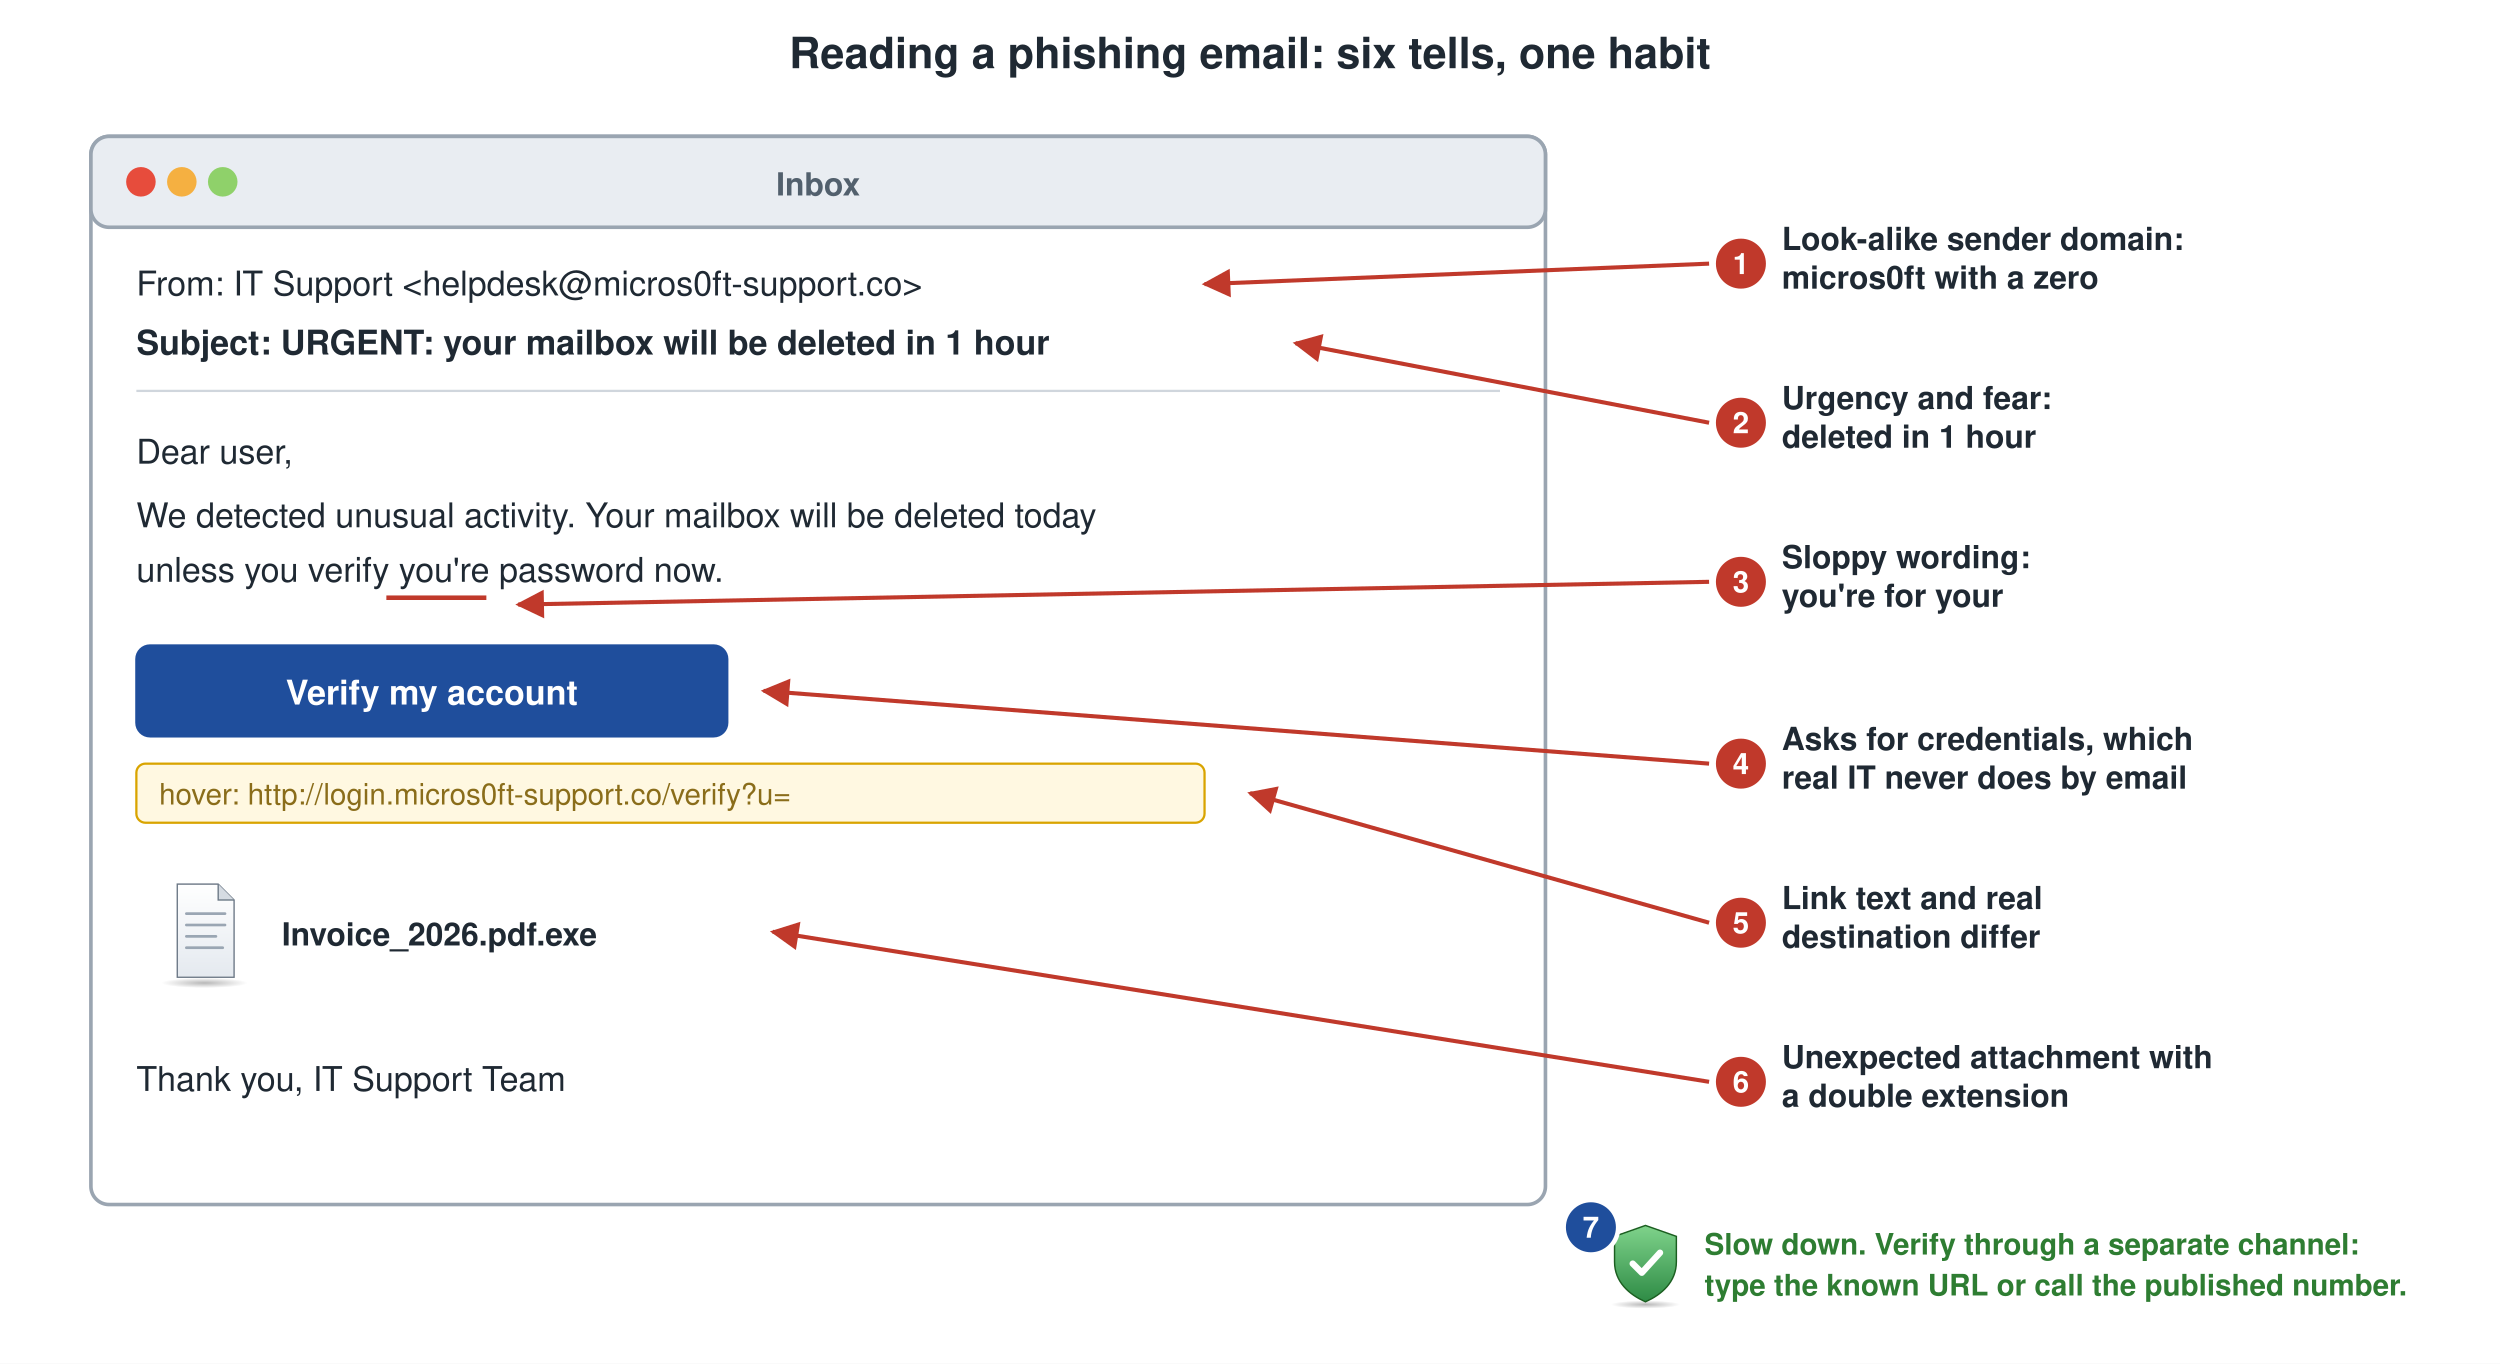
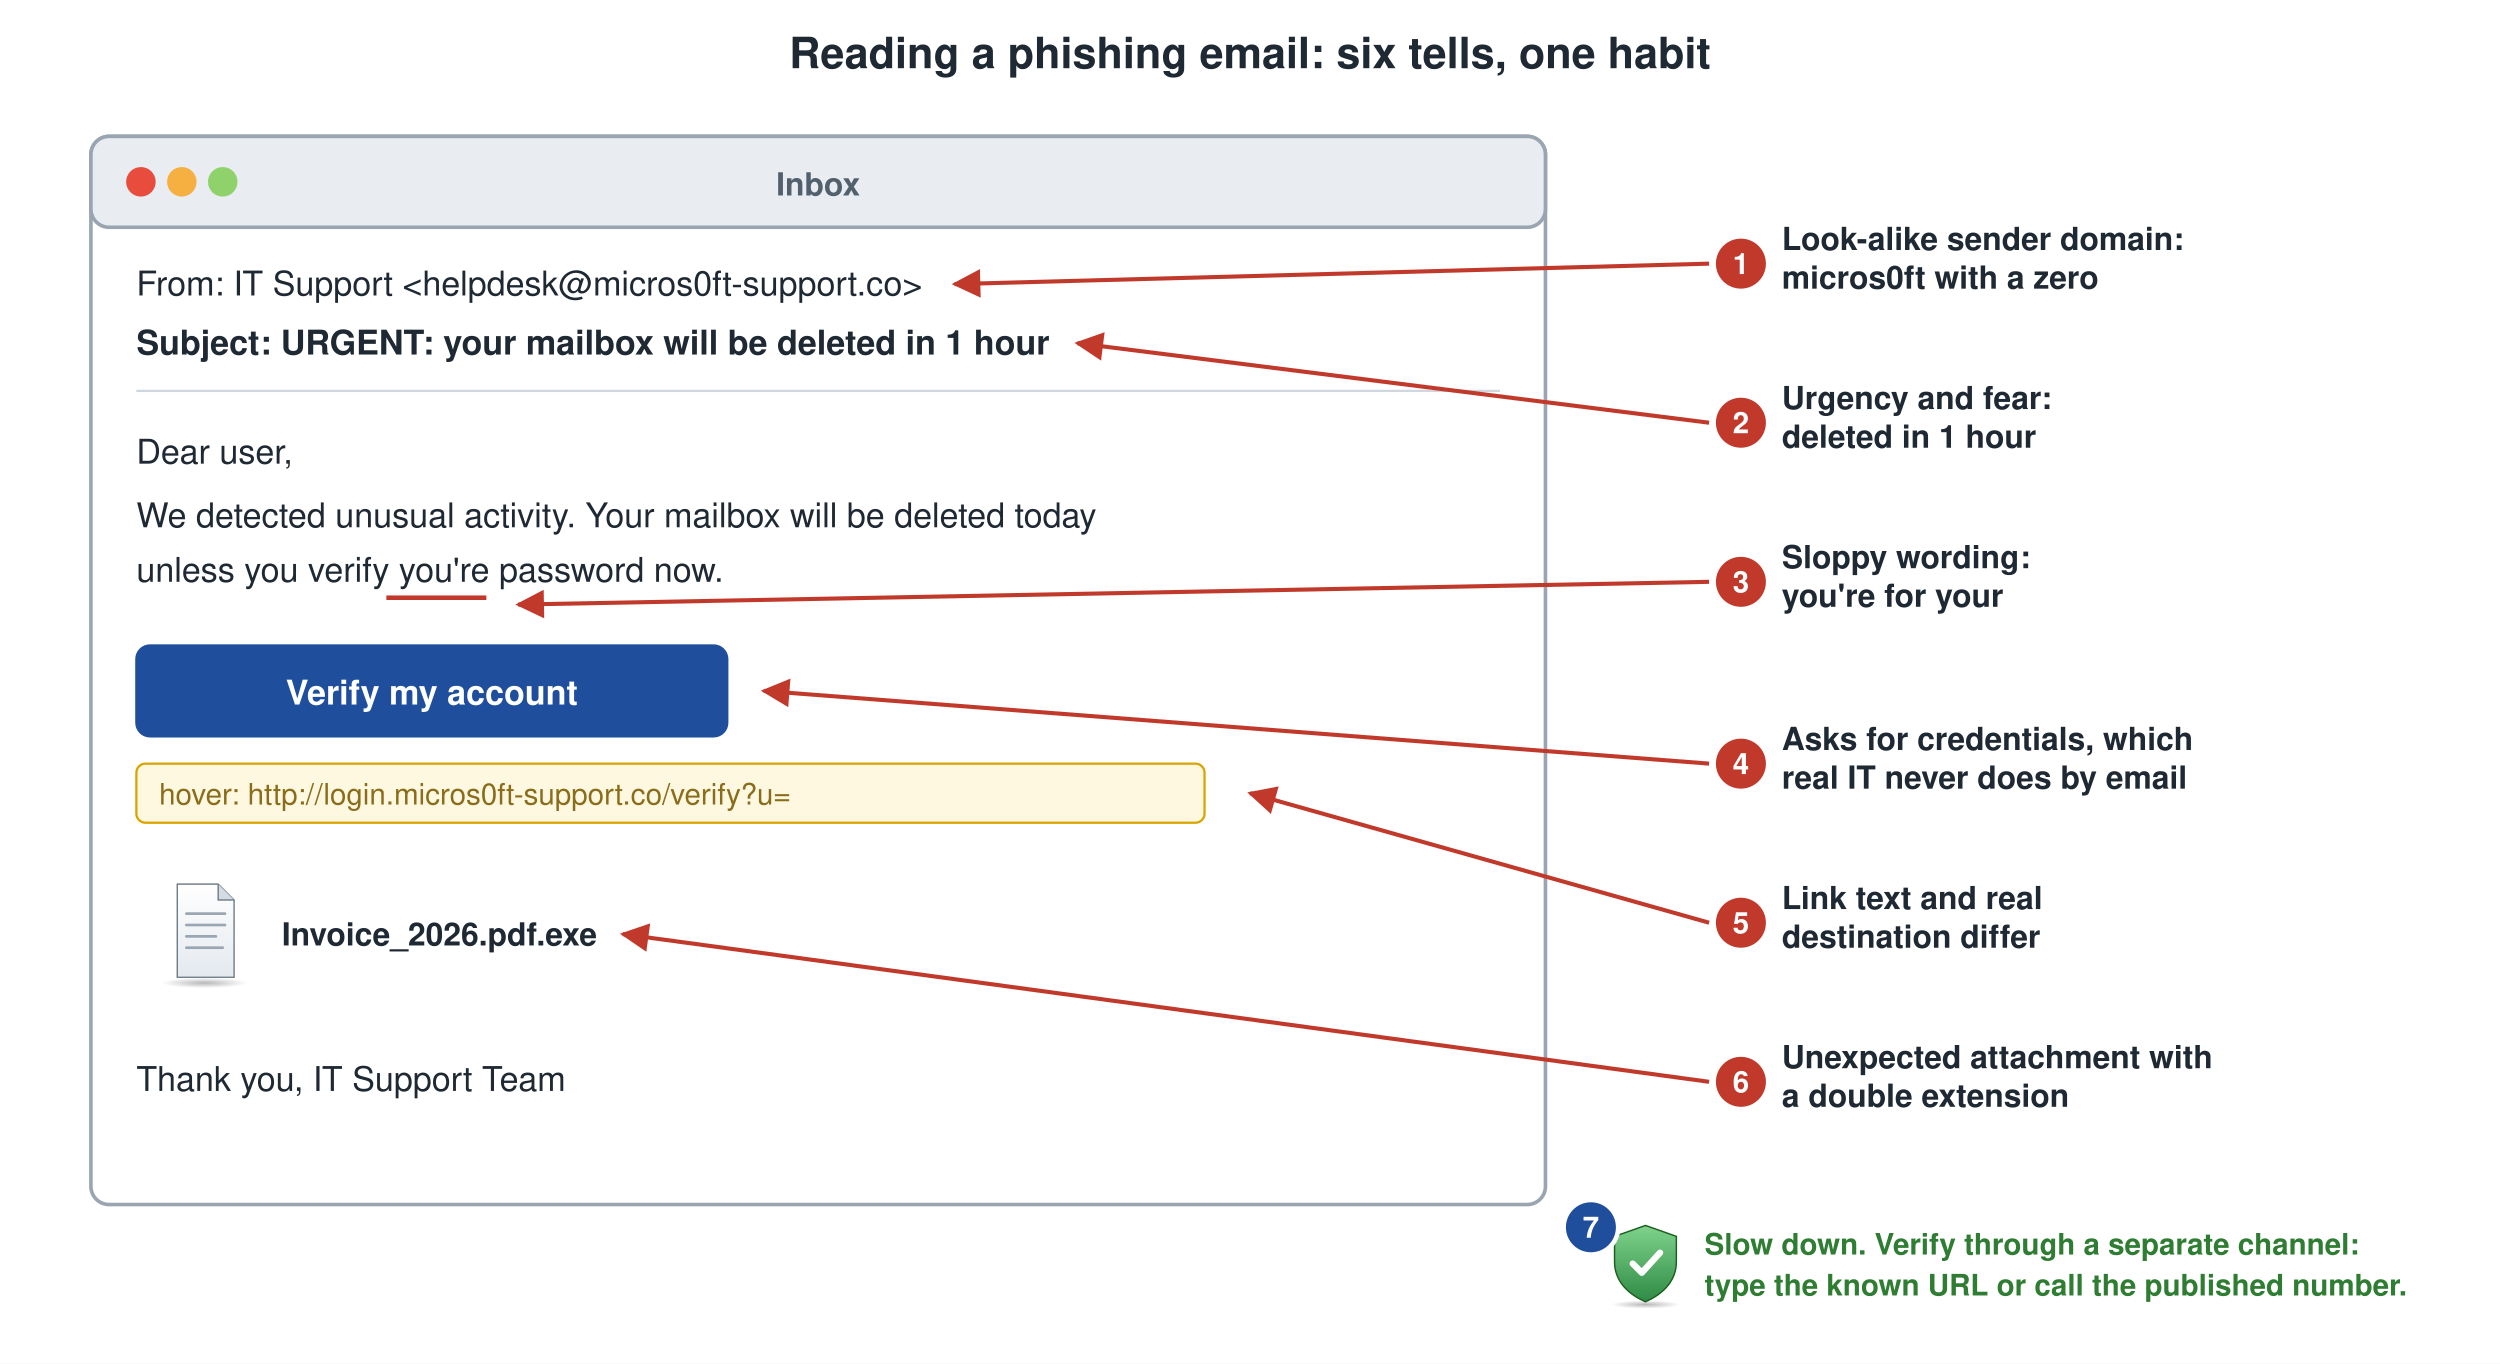
<svg xmlns="http://www.w3.org/2000/svg" viewBox="0 0 1100 600" width="1100" height="600" role="img" aria-labelledby="t d">
  <style>@media (prefers-reduced-motion: no-preference){.st{animation:fig-in .7s ease-out both}.s1{animation-delay:0.00s}.s2{animation-delay:0.90s}.s3{animation-delay:1.80s}.s4{animation-delay:2.70s}.s5{animation-delay:3.60s}.s6{animation-delay:4.50s}.s7{animation-delay:5.40s}}@keyframes fig-in{from{opacity:0}to{opacity:1}}</style>
  <defs>
    <linearGradient id="g-box" x1="0" y1="0" x2="0" y2="1">
      <stop offset="0" stop-color="#f3f8fe" />
      <stop offset="1" stop-color="#c9ddf4" />
    </linearGradient>
    <filter id="f-drop" x="-10%" y="-10%" width="130%" height="140%">
      <feDropShadow dx="1.5" dy="2" stdDeviation="1.6" flood-color="#000" flood-opacity=".18" />
    </filter>
    <marker id="a-c0392b" viewBox="0 0 10 10" refX="9" refY="5" markerWidth="7" markerHeight="7" orient="auto-start-reverse">
      <path d="M0 0 L10 5 L0 10 Z" fill="#c0392b" />
    </marker>
    <linearGradient id="g-steel" x1="0" y1="0" x2="1" y2="0">
      <stop offset="0" stop-color="#4a5361" />
      <stop offset=".5" stop-color="#2b313a" />
      <stop offset="1" stop-color="#1c2027" />
    </linearGradient>
    <linearGradient id="g-steel-top" x1="0" y1="0" x2="0" y2="1">
      <stop offset="0" stop-color="#7d8796" />
      <stop offset="1" stop-color="#4a5361" />
    </linearGradient>
    <linearGradient id="g-silver" x1="0" y1="0" x2="0" y2="1">
      <stop offset="0" stop-color="#f4f6f8" />
      <stop offset="1" stop-color="#b9c0c9" />
    </linearGradient>
    <linearGradient id="g-silver-side" x1="0" y1="0" x2="1" y2="0">
      <stop offset="0" stop-color="#d8dde3" />
      <stop offset="1" stop-color="#9aa3ae" />
    </linearGradient>
    <linearGradient id="g-screen" x1="0" y1="0" x2="1" y2="1">
      <stop offset="0" stop-color="#5fc3ff" />
      <stop offset=".55" stop-color="#1e88e5" />
      <stop offset="1" stop-color="#0b4f9c" />
    </linearGradient>
    <linearGradient id="g-router" x1="0" y1="0" x2="0" y2="1">
      <stop offset="0" stop-color="#6fb6e8" />
      <stop offset="1" stop-color="#1f5f99" />
    </linearGradient>
    <linearGradient id="g-router-top" x1="0" y1="0" x2="0" y2="1">
      <stop offset="0" stop-color="#e9f4fc" />
      <stop offset="1" stop-color="#a9cdea" />
    </linearGradient>
    <linearGradient id="g-db" x1="0" y1="0" x2="1" y2="0">
      <stop offset="0" stop-color="#8e99a6" />
      <stop offset=".45" stop-color="#e3e7eb" />
      <stop offset="1" stop-color="#7b8693" />
    </linearGradient>
    <linearGradient id="g-brick" x1="0" y1="0" x2="0" y2="1">
      <stop offset="0" stop-color="#e2774f" />
      <stop offset="1" stop-color="#b2472a" />
    </linearGradient>
    <linearGradient id="g-cloud" x1="0" y1="0" x2="0" y2="1">
      <stop offset="0" stop-color="#ffffff" />
      <stop offset="1" stop-color="#b8dcf5" />
    </linearGradient>
    <linearGradient id="g-skin" x1="0" y1="0" x2="0" y2="1">
      <stop offset="0" stop-color="#f7d7bf" />
      <stop offset="1" stop-color="#e2b394" />
    </linearGradient>
    <linearGradient id="g-suit" x1="0" y1="0" x2="0" y2="1">
      <stop offset="0" stop-color="#4b5563" />
      <stop offset="1" stop-color="#1f2733" />
    </linearGradient>
    <linearGradient id="g-suit2" x1="0" y1="0" x2="0" y2="1">
      <stop offset="0" stop-color="#7b5ea7" />
      <stop offset="1" stop-color="#46336b" />
    </linearGradient>
    <linearGradient id="g-hood" x1="0" y1="0" x2="0" y2="1">
      <stop offset="0" stop-color="#3a3f47" />
      <stop offset="1" stop-color="#0f1216" />
    </linearGradient>
    <linearGradient id="g-robot" x1="0" y1="0" x2="0" y2="1">
      <stop offset="0" stop-color="#e8eef5" />
      <stop offset="1" stop-color="#9fb0c3" />
    </linearGradient>
    <linearGradient id="g-gold" x1="0" y1="0" x2="0" y2="1">
      <stop offset="0" stop-color="#ffe08a" />
      <stop offset="1" stop-color="#d49a1f" />
    </linearGradient>
    <linearGradient id="g-paper" x1="0" y1="0" x2="0" y2="1">
      <stop offset="0" stop-color="#ffffff" />
      <stop offset="1" stop-color="#e4e9ef" />
    </linearGradient>
    <linearGradient id="g-green" x1="0" y1="0" x2="0" y2="1">
      <stop offset="0" stop-color="#7fd38b" />
      <stop offset="1" stop-color="#2e8b45" />
    </linearGradient>
    <linearGradient id="g-red" x1="0" y1="0" x2="0" y2="1">
      <stop offset="0" stop-color="#ff8a80" />
      <stop offset="1" stop-color="#c62828" />
    </linearGradient>
    <radialGradient id="g-shadow">
      <stop offset="0" stop-color="#000" stop-opacity=".28" />
      <stop offset="1" stop-color="#000" stop-opacity="0" />
    </radialGradient>
    <linearGradient id="g-suit3" x1="0" y1="0" x2="0" y2="1">
      <stop offset="0" stop-color="#2e86c1" />
      <stop offset="1" stop-color="#1b4f72" />
    </linearGradient>
    <symbol id="i-document" viewBox="0 0 100 100">
      <ellipse cx="50" cy="95" rx="38" ry="4.5" fill="url(#g-shadow)" />
      <path d="M26 8 H62 L76 22 V90 H26 Z" fill="url(#g-paper)" stroke="#6b7785" stroke-width="1.2" />
      <path d="M62 8 V22 H76" fill="#d5dbe2" stroke="#6b7785" stroke-width="1.2" />
      <g stroke="#9aa6b3" stroke-width="2.4" stroke-linecap="round">
        <line x1="34" y1="34" x2="68" y2="34" />
        <line x1="34" y1="44" x2="68" y2="44" />
        <line x1="34" y1="54" x2="60" y2="54" />
        <line x1="34" y1="64" x2="66" y2="64" />
      </g>
    </symbol>
    <symbol id="i-shield" viewBox="0 0 100 100">
      <ellipse cx="50" cy="95" rx="38" ry="4.5" fill="url(#g-shadow)" />
      <path d="M50 8 L84 20 V48 C84 70 68 84 50 92 C32 84 16 70 16 48 V20 Z" fill="url(#g-green)" stroke="#1b5e20" stroke-width="1.6" />
      <path d="M36 50 L46 60 L66 38" fill="none" stroke="#fff" stroke-width="7" stroke-linecap="round" stroke-linejoin="round" />
    </symbol>
  </defs>
  <rect width="1100" height="600" fill="#ffffff" />
  <text x="550.0" y="30.0" font-family="Helvetica, Arial, sans-serif" font-size="19" fill="#1f2933" font-weight="bold" text-anchor="middle">Reading a phishing email: six tells, one habit</text>
  <rect x="40.0" y="60.0" width="640.0" height="470.0" rx="8" fill="#ffffff" fill-opacity="1" stroke="#9aa5b1" stroke-width="1.6" />
  <rect x="40.0" y="60.0" width="640.0" height="40.0" rx="8" fill="#e9edf2" fill-opacity="1" stroke="#9aa5b1" stroke-width="1.6" />
  <circle cx="62" cy="80" r="6" fill="#e74c3c" fill-opacity="1" stroke="#e74c3c" stroke-width="1" />
  <circle cx="80" cy="80" r="6" fill="#f5b041" fill-opacity="1" stroke="#f5b041" stroke-width="1" />
  <circle cx="98" cy="80" r="6" fill="#8fd16a" fill-opacity="1" stroke="#8fd16a" stroke-width="1" />
  <text x="360.0" y="86.0" font-family="Helvetica, Arial, sans-serif" font-size="14" fill="#52606d" font-weight="bold" text-anchor="middle">Inbox</text>
  <text x="60.0" y="130.0" font-family="Helvetica, Arial, sans-serif" font-size="15" fill="#1f2933" font-weight="normal" text-anchor="start">From:  IT Support &lt;helpdesk@micros0ft-support.co&gt;</text>
  <text x="60.0" y="156.0" font-family="Helvetica, Arial, sans-serif" font-size="15" fill="#1f2933" font-weight="bold" text-anchor="start">Subject:  URGENT: your mailbox will be deleted in 1 hour</text>
  <line x1="60" y1="172" x2="660" y2="172" stroke="#d0d6dd" />
  <text x="60.0" y="204.0" font-family="Helvetica, Arial, sans-serif" font-size="15" fill="#1f2933" font-weight="normal" text-anchor="start">Dear user,</text>
  <text x="60.0" y="232.0" font-family="Helvetica, Arial, sans-serif" font-size="15" fill="#1f2933" font-weight="normal" text-anchor="start">We detected unusual activity. Your mailbox will be deleted today</text>
  <text x="60.0" y="256.0" font-family="Helvetica, Arial, sans-serif" font-size="15" fill="#1f2933" font-weight="normal" text-anchor="start">unless you verify you're password now.</text>
  <g class="st s3">
    <line x1="170" y1="263" x2="214" y2="263" stroke="#c0392b" stroke-width="2" />
  </g>
  <rect x="60.0" y="284.0" width="260.0" height="40.0" rx="6" fill="#1f4e9c" fill-opacity="1" stroke="#1f4e9c" stroke-width="1" />
  <text x="190.0" y="310.0" font-family="Helvetica, Arial, sans-serif" font-size="15" fill="#ffffff" font-weight="bold" text-anchor="middle">Verify my account</text>
  <rect x="60.0" y="336.0" width="470.0" height="26.0" rx="4" fill="#fff8e1" fill-opacity="1" stroke="#d9a400" stroke-width="1" />
  <text x="70.0" y="354.0" font-family="Helvetica, Arial, sans-serif" font-size="13" fill="#8a6d1a" font-weight="normal" text-anchor="start">hover: http://login.micros0ft-support.co/verify?u=</text>
  <use href="#i-document" x="65.0" y="385.0" width="50" height="50" />
  <text x="124.0" y="416.0" font-family="Helvetica, Arial, sans-serif" font-size="14" fill="#1f2933" font-weight="bold" text-anchor="start">Invoice_2026.pdf.exe</text>
  <text x="60.0" y="480.0" font-family="Helvetica, Arial, sans-serif" font-size="15" fill="#1f2933" font-weight="normal" text-anchor="start">Thank you, IT Support Team</text>
  <g class="st s1">
-     <path d="M752.0 116.0 L530.0 125.0" fill="none" stroke="#c0392b" stroke-width="1.8" marker-end="url(#a-c0392b)" stroke-linejoin="round" />
+     <path d="M752.0 116.0 L420.0 125.0" fill="none" stroke="#c0392b" stroke-width="1.8" marker-end="url(#a-c0392b)" stroke-linejoin="round" />
  </g>
  <g class="st s1">
    <circle cx="766" cy="116" r="12" fill="#c0392b" stroke="#fff" stroke-width="2" />
    <text x="766.0" y="120.6" font-family="Helvetica, Arial, sans-serif" font-size="13" fill="#fff" font-weight="bold" text-anchor="middle">1</text>
  </g>
  <g class="st s1">
    <text x="784.0" y="110.0" font-family="Helvetica, Arial, sans-serif" font-size="14" fill="#1f2933" font-weight="bold" text-anchor="start">Look-alike sender domain:</text>
    <text x="784.0" y="127.0" font-family="Helvetica, Arial, sans-serif" font-size="14" fill="#1f2933" font-weight="bold" text-anchor="start">micros0ft with a zero</text>
  </g>
  <g class="st s2">
-     <path d="M752.0 186.0 L570.0 151.0" fill="none" stroke="#c0392b" stroke-width="1.8" marker-end="url(#a-c0392b)" stroke-linejoin="round" />
+     <path d="M752.0 186.0 L474.0 151.0" fill="none" stroke="#c0392b" stroke-width="1.8" marker-end="url(#a-c0392b)" stroke-linejoin="round" />
  </g>
  <g class="st s2">
    <circle cx="766" cy="186" r="12" fill="#c0392b" stroke="#fff" stroke-width="2" />
    <text x="766.0" y="190.6" font-family="Helvetica, Arial, sans-serif" font-size="13" fill="#fff" font-weight="bold" text-anchor="middle">2</text>
  </g>
  <g class="st s2">
    <text x="784.0" y="180.0" font-family="Helvetica, Arial, sans-serif" font-size="14" fill="#1f2933" font-weight="bold" text-anchor="start">Urgency and fear:</text>
    <text x="784.0" y="197.0" font-family="Helvetica, Arial, sans-serif" font-size="14" fill="#1f2933" font-weight="bold" text-anchor="start">deleted in 1 hour</text>
  </g>
  <g class="st s3">
    <path d="M752.0 256.0 L228.0 266.0" fill="none" stroke="#c0392b" stroke-width="1.8" marker-end="url(#a-c0392b)" stroke-linejoin="round" />
  </g>
  <g class="st s3">
    <circle cx="766" cy="256" r="12" fill="#c0392b" stroke="#fff" stroke-width="2" />
    <text x="766.0" y="260.6" font-family="Helvetica, Arial, sans-serif" font-size="13" fill="#fff" font-weight="bold" text-anchor="middle">3</text>
  </g>
  <g class="st s3">
    <text x="784.0" y="250.0" font-family="Helvetica, Arial, sans-serif" font-size="14" fill="#1f2933" font-weight="bold" text-anchor="start">Sloppy wording:</text>
    <text x="784.0" y="267.0" font-family="Helvetica, Arial, sans-serif" font-size="14" fill="#1f2933" font-weight="bold" text-anchor="start">you're for your</text>
  </g>
  <g class="st s4">
    <path d="M752.0 336.0 L336.0 304.0" fill="none" stroke="#c0392b" stroke-width="1.8" marker-end="url(#a-c0392b)" stroke-linejoin="round" />
  </g>
  <g class="st s4">
    <circle cx="766" cy="336" r="12" fill="#c0392b" stroke="#fff" stroke-width="2" />
    <text x="766.0" y="340.6" font-family="Helvetica, Arial, sans-serif" font-size="13" fill="#fff" font-weight="bold" text-anchor="middle">4</text>
  </g>
  <g class="st s4">
    <text x="784.0" y="330.0" font-family="Helvetica, Arial, sans-serif" font-size="14" fill="#1f2933" font-weight="bold" text-anchor="start">Asks for credentials, which</text>
    <text x="784.0" y="347.0" font-family="Helvetica, Arial, sans-serif" font-size="14" fill="#1f2933" font-weight="bold" text-anchor="start">real IT never does by email</text>
  </g>
  <g class="st s5">
    <path d="M752.0 406.0 L550.0 349.0" fill="none" stroke="#c0392b" stroke-width="1.8" marker-end="url(#a-c0392b)" stroke-linejoin="round" />
  </g>
  <g class="st s5">
    <circle cx="766" cy="406" r="12" fill="#c0392b" stroke="#fff" stroke-width="2" />
    <text x="766.0" y="410.6" font-family="Helvetica, Arial, sans-serif" font-size="13" fill="#fff" font-weight="bold" text-anchor="middle">5</text>
  </g>
  <g class="st s5">
    <text x="784.0" y="400.0" font-family="Helvetica, Arial, sans-serif" font-size="14" fill="#1f2933" font-weight="bold" text-anchor="start">Link text and real</text>
    <text x="784.0" y="417.0" font-family="Helvetica, Arial, sans-serif" font-size="14" fill="#1f2933" font-weight="bold" text-anchor="start">destination differ</text>
  </g>
  <g class="st s6">
-     <path d="M752.0 476.0 L340.0 410.0" fill="none" stroke="#c0392b" stroke-width="1.8" marker-end="url(#a-c0392b)" stroke-linejoin="round" />
+     <path d="M752.0 476.0 L274.0 411.0" fill="none" stroke="#c0392b" stroke-width="1.8" marker-end="url(#a-c0392b)" stroke-linejoin="round" />
  </g>
  <g class="st s6">
    <circle cx="766" cy="476" r="12" fill="#c0392b" stroke="#fff" stroke-width="2" />
    <text x="766.0" y="480.6" font-family="Helvetica, Arial, sans-serif" font-size="13" fill="#fff" font-weight="bold" text-anchor="middle">6</text>
  </g>
  <g class="st s6">
    <text x="784.0" y="470.0" font-family="Helvetica, Arial, sans-serif" font-size="14" fill="#1f2933" font-weight="bold" text-anchor="start">Unexpected attachment with</text>
    <text x="784.0" y="487.0" font-family="Helvetica, Arial, sans-serif" font-size="14" fill="#1f2933" font-weight="bold" text-anchor="start">a double extension</text>
  </g>
  <g class="st s7">
    <use href="#i-shield" x="704.0" y="536.0" width="40" height="40" />
  </g>
  <g class="st s7">
    <circle cx="700" cy="540" r="12" fill="#1f4e9c" stroke="#fff" stroke-width="2" />
    <text x="700.0" y="544.6" font-family="Helvetica, Arial, sans-serif" font-size="13" fill="#fff" font-weight="bold" text-anchor="middle">7</text>
  </g>
  <g class="st s7">
    <text x="750.0" y="552.0" font-family="Helvetica, Arial, sans-serif" font-size="13" fill="#2e7d32" font-weight="bold" text-anchor="start">Slow down. Verify through a separate channel:</text>
  </g>
  <g class="st s7">
    <text x="750.0" y="570.0" font-family="Helvetica, Arial, sans-serif" font-size="13" fill="#2e7d32" font-weight="bold" text-anchor="start">type the known URL or call the published number.</text>
  </g>
</svg>
